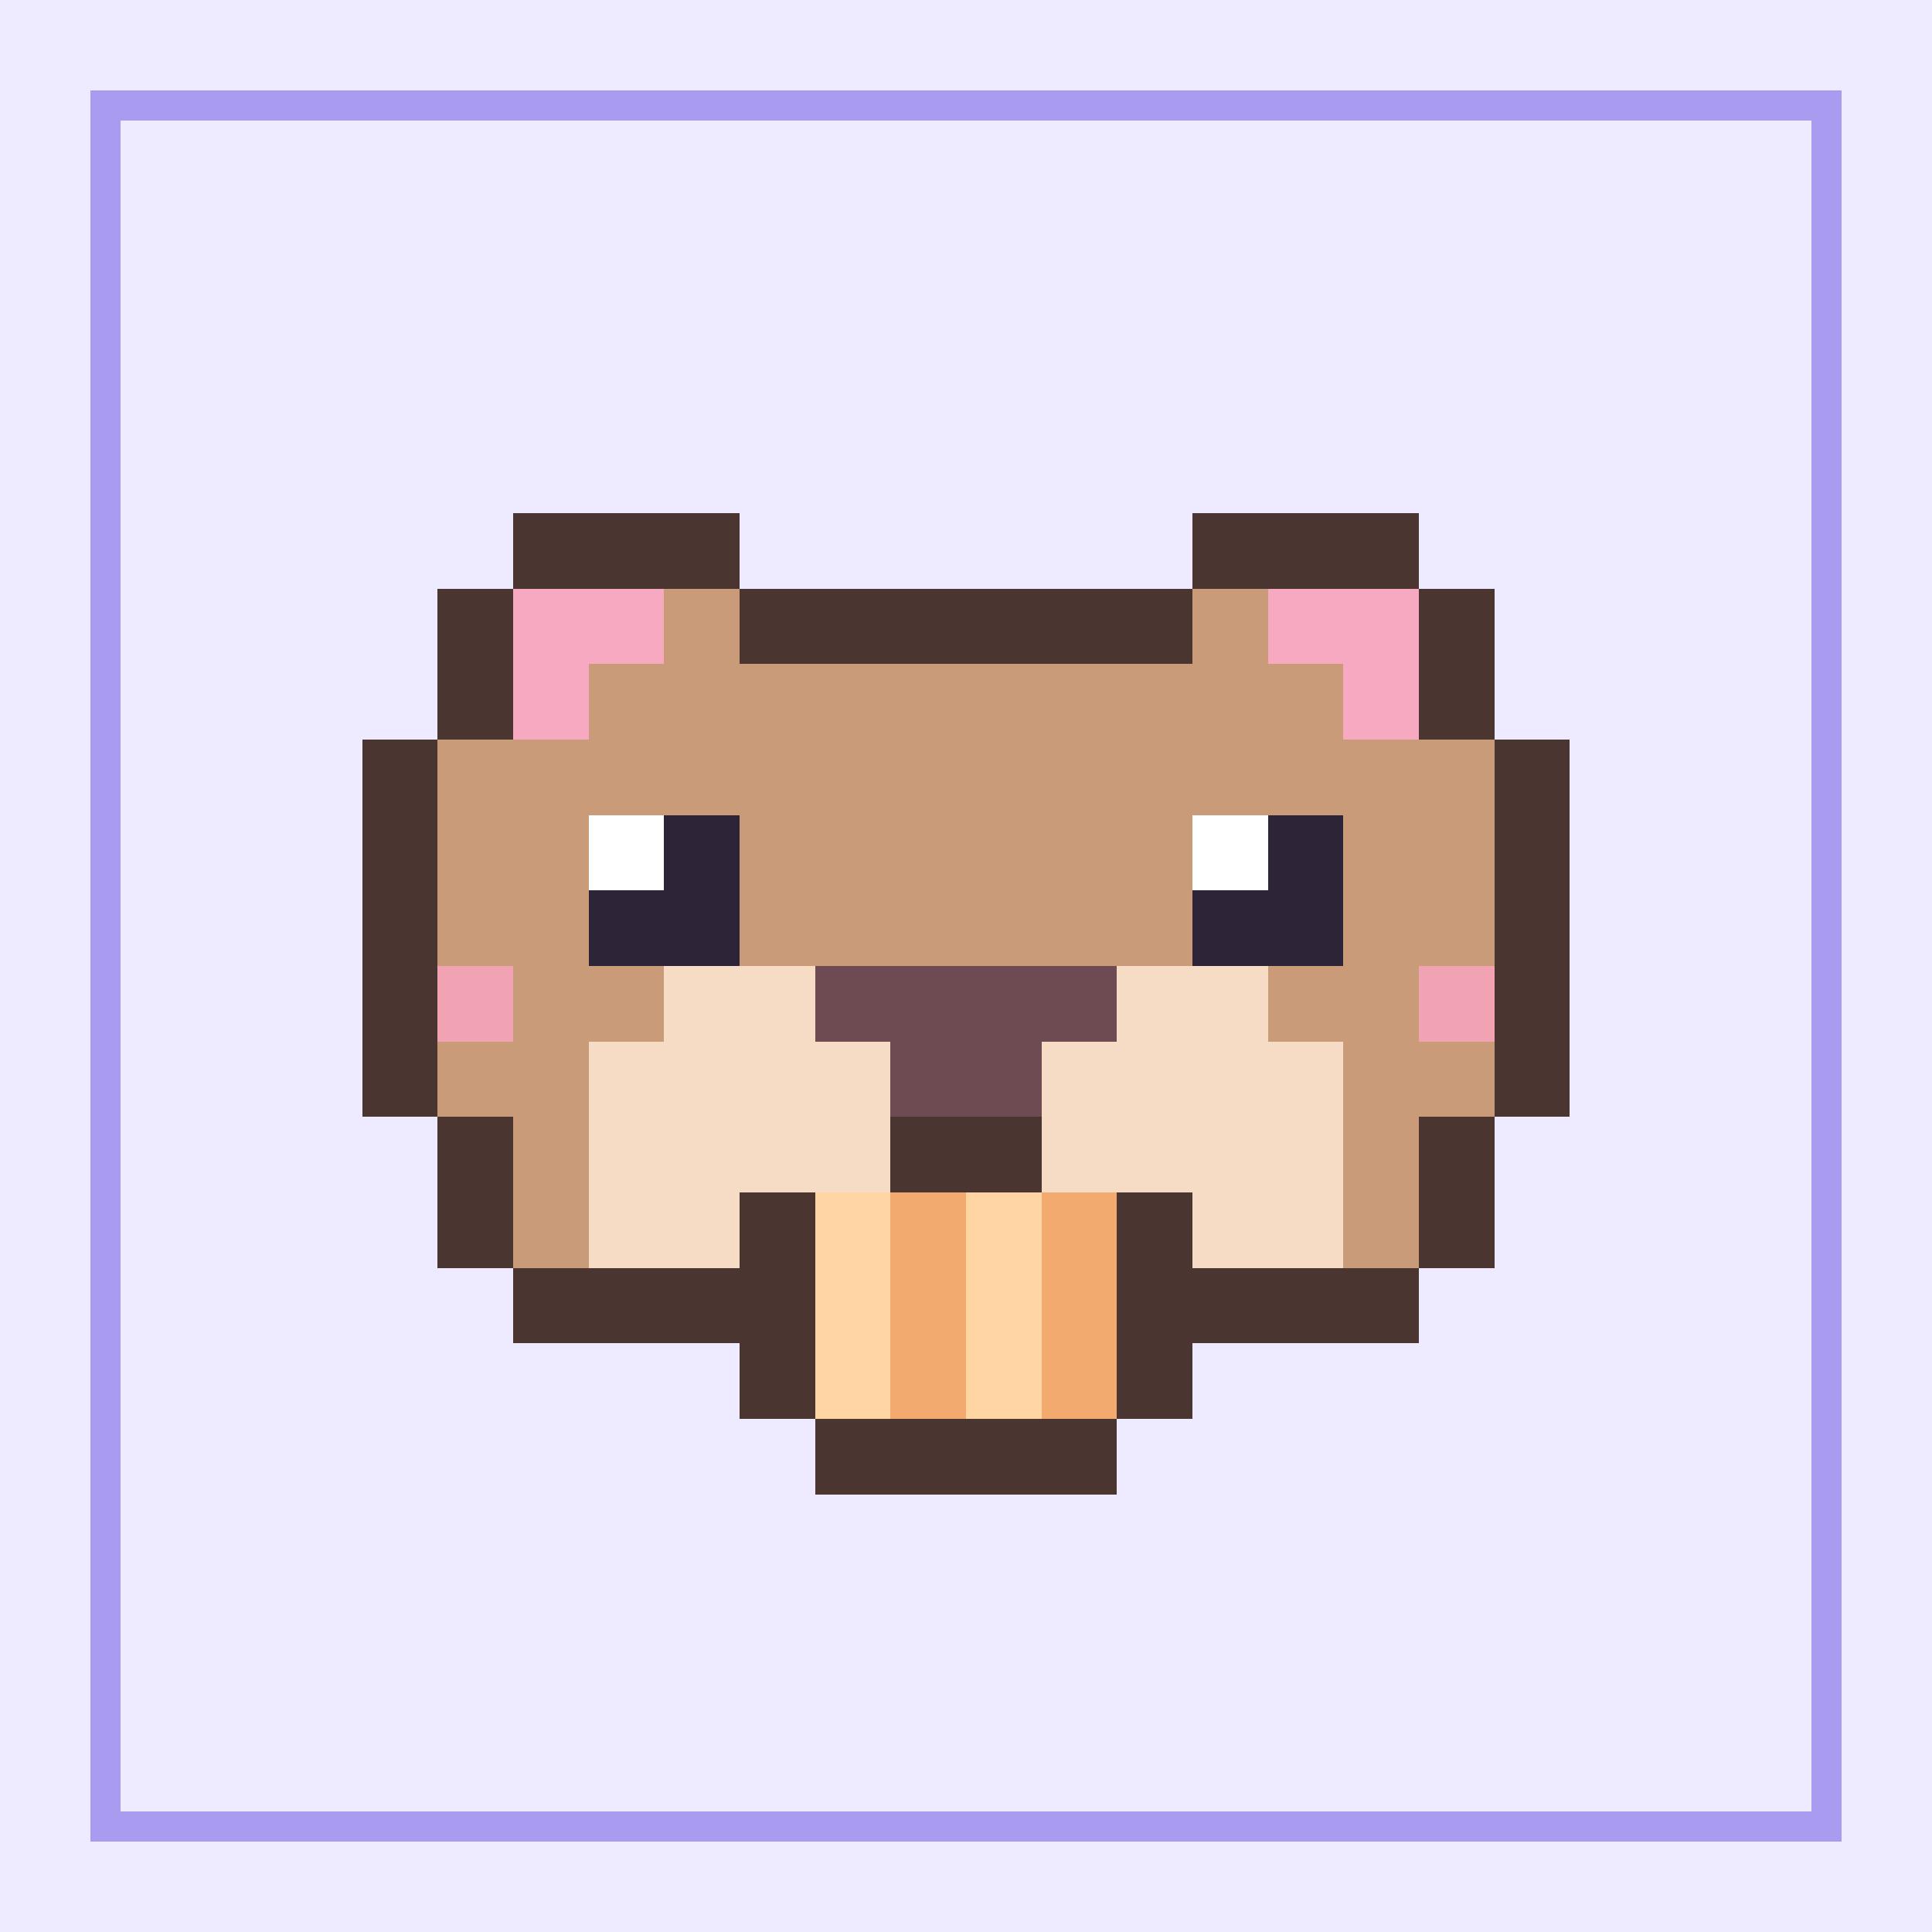
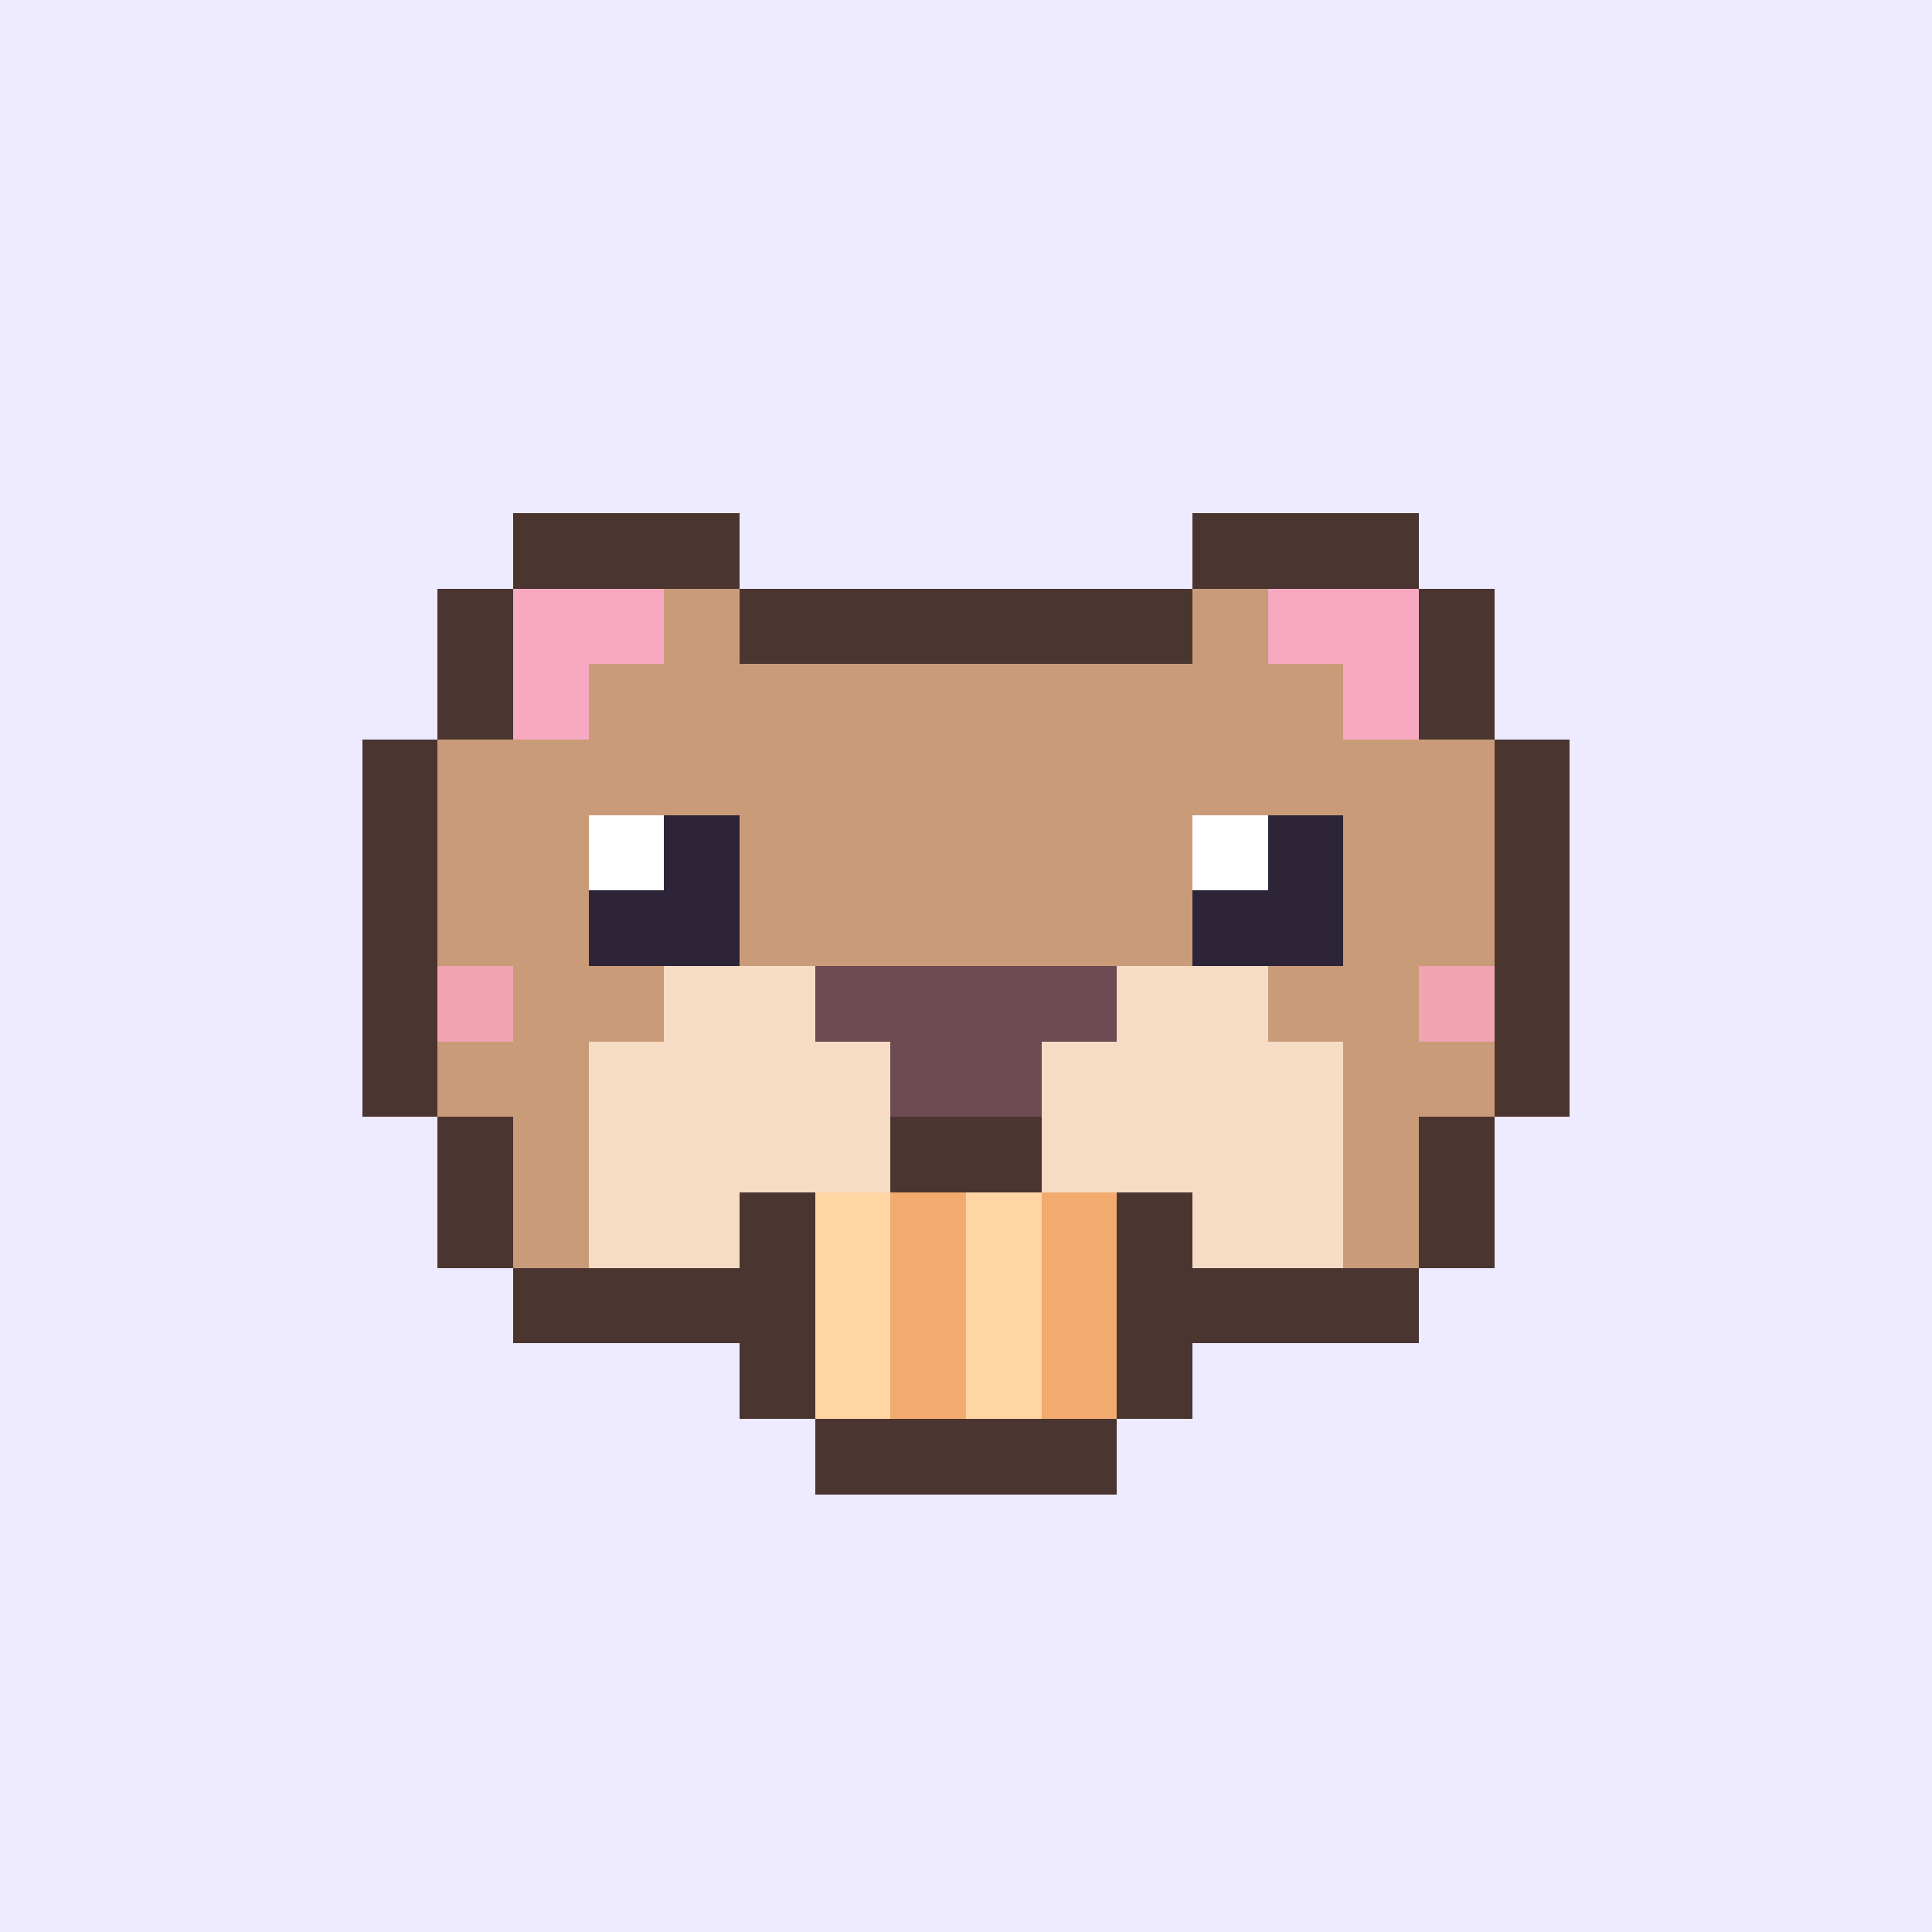
<svg xmlns="http://www.w3.org/2000/svg" viewBox="0 0 512 512" shape-rendering="crispEdges">
  <rect width="512" height="512" fill="#eeeaff" />
-   <rect x="28" y="28" width="456" height="456" fill="none" stroke="#a99cf0" stroke-width="8" />
  <path fill="#4a3530" d="M136 136h20v20h-20zM156 136h20v20h-20zM176 136h20v20h-20zM316 136h20v20h-20zM336 136h20v20h-20zM356 136h20v20h-20zM116 156h20v20h-20zM196 156h20v20h-20zM216 156h20v20h-20zM236 156h20v20h-20zM256 156h20v20h-20zM276 156h20v20h-20zM296 156h20v20h-20zM376 156h20v20h-20zM116 176h20v20h-20zM376 176h20v20h-20zM96 196h20v20h-20zM396 196h20v20h-20zM96 216h20v20h-20zM396 216h20v20h-20zM96 236h20v20h-20zM396 236h20v20h-20zM96 256h20v20h-20zM396 256h20v20h-20zM96 276h20v20h-20zM396 276h20v20h-20zM116 296h20v20h-20zM236 296h20v20h-20zM256 296h20v20h-20zM376 296h20v20h-20zM116 316h20v20h-20zM196 316h20v20h-20zM296 316h20v20h-20zM376 316h20v20h-20zM136 336h20v20h-20zM156 336h20v20h-20zM176 336h20v20h-20zM196 336h20v20h-20zM296 336h20v20h-20zM316 336h20v20h-20zM336 336h20v20h-20zM356 336h20v20h-20zM196 356h20v20h-20zM296 356h20v20h-20zM216 376h20v20h-20zM236 376h20v20h-20zM256 376h20v20h-20zM276 376h20v20h-20z" />
  <path fill="#f6a9c0" d="M136 156h20v20h-20zM156 156h20v20h-20zM336 156h20v20h-20zM356 156h20v20h-20zM136 176h20v20h-20zM356 176h20v20h-20z" />
  <path fill="#c99b78" d="M176 156h20v20h-20zM316 156h20v20h-20zM156 176h20v20h-20zM176 176h20v20h-20zM196 176h20v20h-20zM216 176h20v20h-20zM236 176h20v20h-20zM256 176h20v20h-20zM276 176h20v20h-20zM296 176h20v20h-20zM316 176h20v20h-20zM336 176h20v20h-20zM116 196h20v20h-20zM136 196h20v20h-20zM156 196h20v20h-20zM176 196h20v20h-20zM196 196h20v20h-20zM216 196h20v20h-20zM236 196h20v20h-20zM256 196h20v20h-20zM276 196h20v20h-20zM296 196h20v20h-20zM316 196h20v20h-20zM336 196h20v20h-20zM356 196h20v20h-20zM376 196h20v20h-20zM116 216h20v20h-20zM136 216h20v20h-20zM196 216h20v20h-20zM216 216h20v20h-20zM236 216h20v20h-20zM256 216h20v20h-20zM276 216h20v20h-20zM296 216h20v20h-20zM356 216h20v20h-20zM376 216h20v20h-20zM116 236h20v20h-20zM136 236h20v20h-20zM196 236h20v20h-20zM216 236h20v20h-20zM236 236h20v20h-20zM256 236h20v20h-20zM276 236h20v20h-20zM296 236h20v20h-20zM356 236h20v20h-20zM376 236h20v20h-20zM136 256h20v20h-20zM156 256h20v20h-20zM336 256h20v20h-20zM356 256h20v20h-20zM116 276h20v20h-20zM136 276h20v20h-20zM356 276h20v20h-20zM376 276h20v20h-20zM136 296h20v20h-20zM356 296h20v20h-20zM136 316h20v20h-20zM356 316h20v20h-20z" />
  <path fill="#ffffff" d="M156 216h20v20h-20zM316 216h20v20h-20z" />
  <path fill="#2d2438" d="M176 216h20v20h-20zM336 216h20v20h-20zM156 236h20v20h-20zM176 236h20v20h-20zM316 236h20v20h-20zM336 236h20v20h-20z" />
  <path fill="#f2a3b3" d="M116 256h20v20h-20zM376 256h20v20h-20z" />
  <path fill="#f6dcc4" d="M176 256h20v20h-20zM196 256h20v20h-20zM296 256h20v20h-20zM316 256h20v20h-20zM156 276h20v20h-20zM176 276h20v20h-20zM196 276h20v20h-20zM216 276h20v20h-20zM276 276h20v20h-20zM296 276h20v20h-20zM316 276h20v20h-20zM336 276h20v20h-20zM156 296h20v20h-20zM176 296h20v20h-20zM196 296h20v20h-20zM216 296h20v20h-20zM276 296h20v20h-20zM296 296h20v20h-20zM316 296h20v20h-20zM336 296h20v20h-20zM156 316h20v20h-20zM176 316h20v20h-20zM316 316h20v20h-20zM336 316h20v20h-20z" />
  <path fill="#6e4a52" d="M216 256h20v20h-20zM236 256h20v20h-20zM256 256h20v20h-20zM276 256h20v20h-20zM236 276h20v20h-20zM256 276h20v20h-20z" />
  <path fill="#ffd6a3" d="M216 316h20v20h-20zM256 316h20v20h-20zM216 336h20v20h-20zM256 336h20v20h-20zM216 356h20v20h-20zM256 356h20v20h-20z" />
  <path fill="#f2aa6e" d="M236 316h20v20h-20zM276 316h20v20h-20zM236 336h20v20h-20zM276 336h20v20h-20zM236 356h20v20h-20zM276 356h20v20h-20z" />
</svg>
